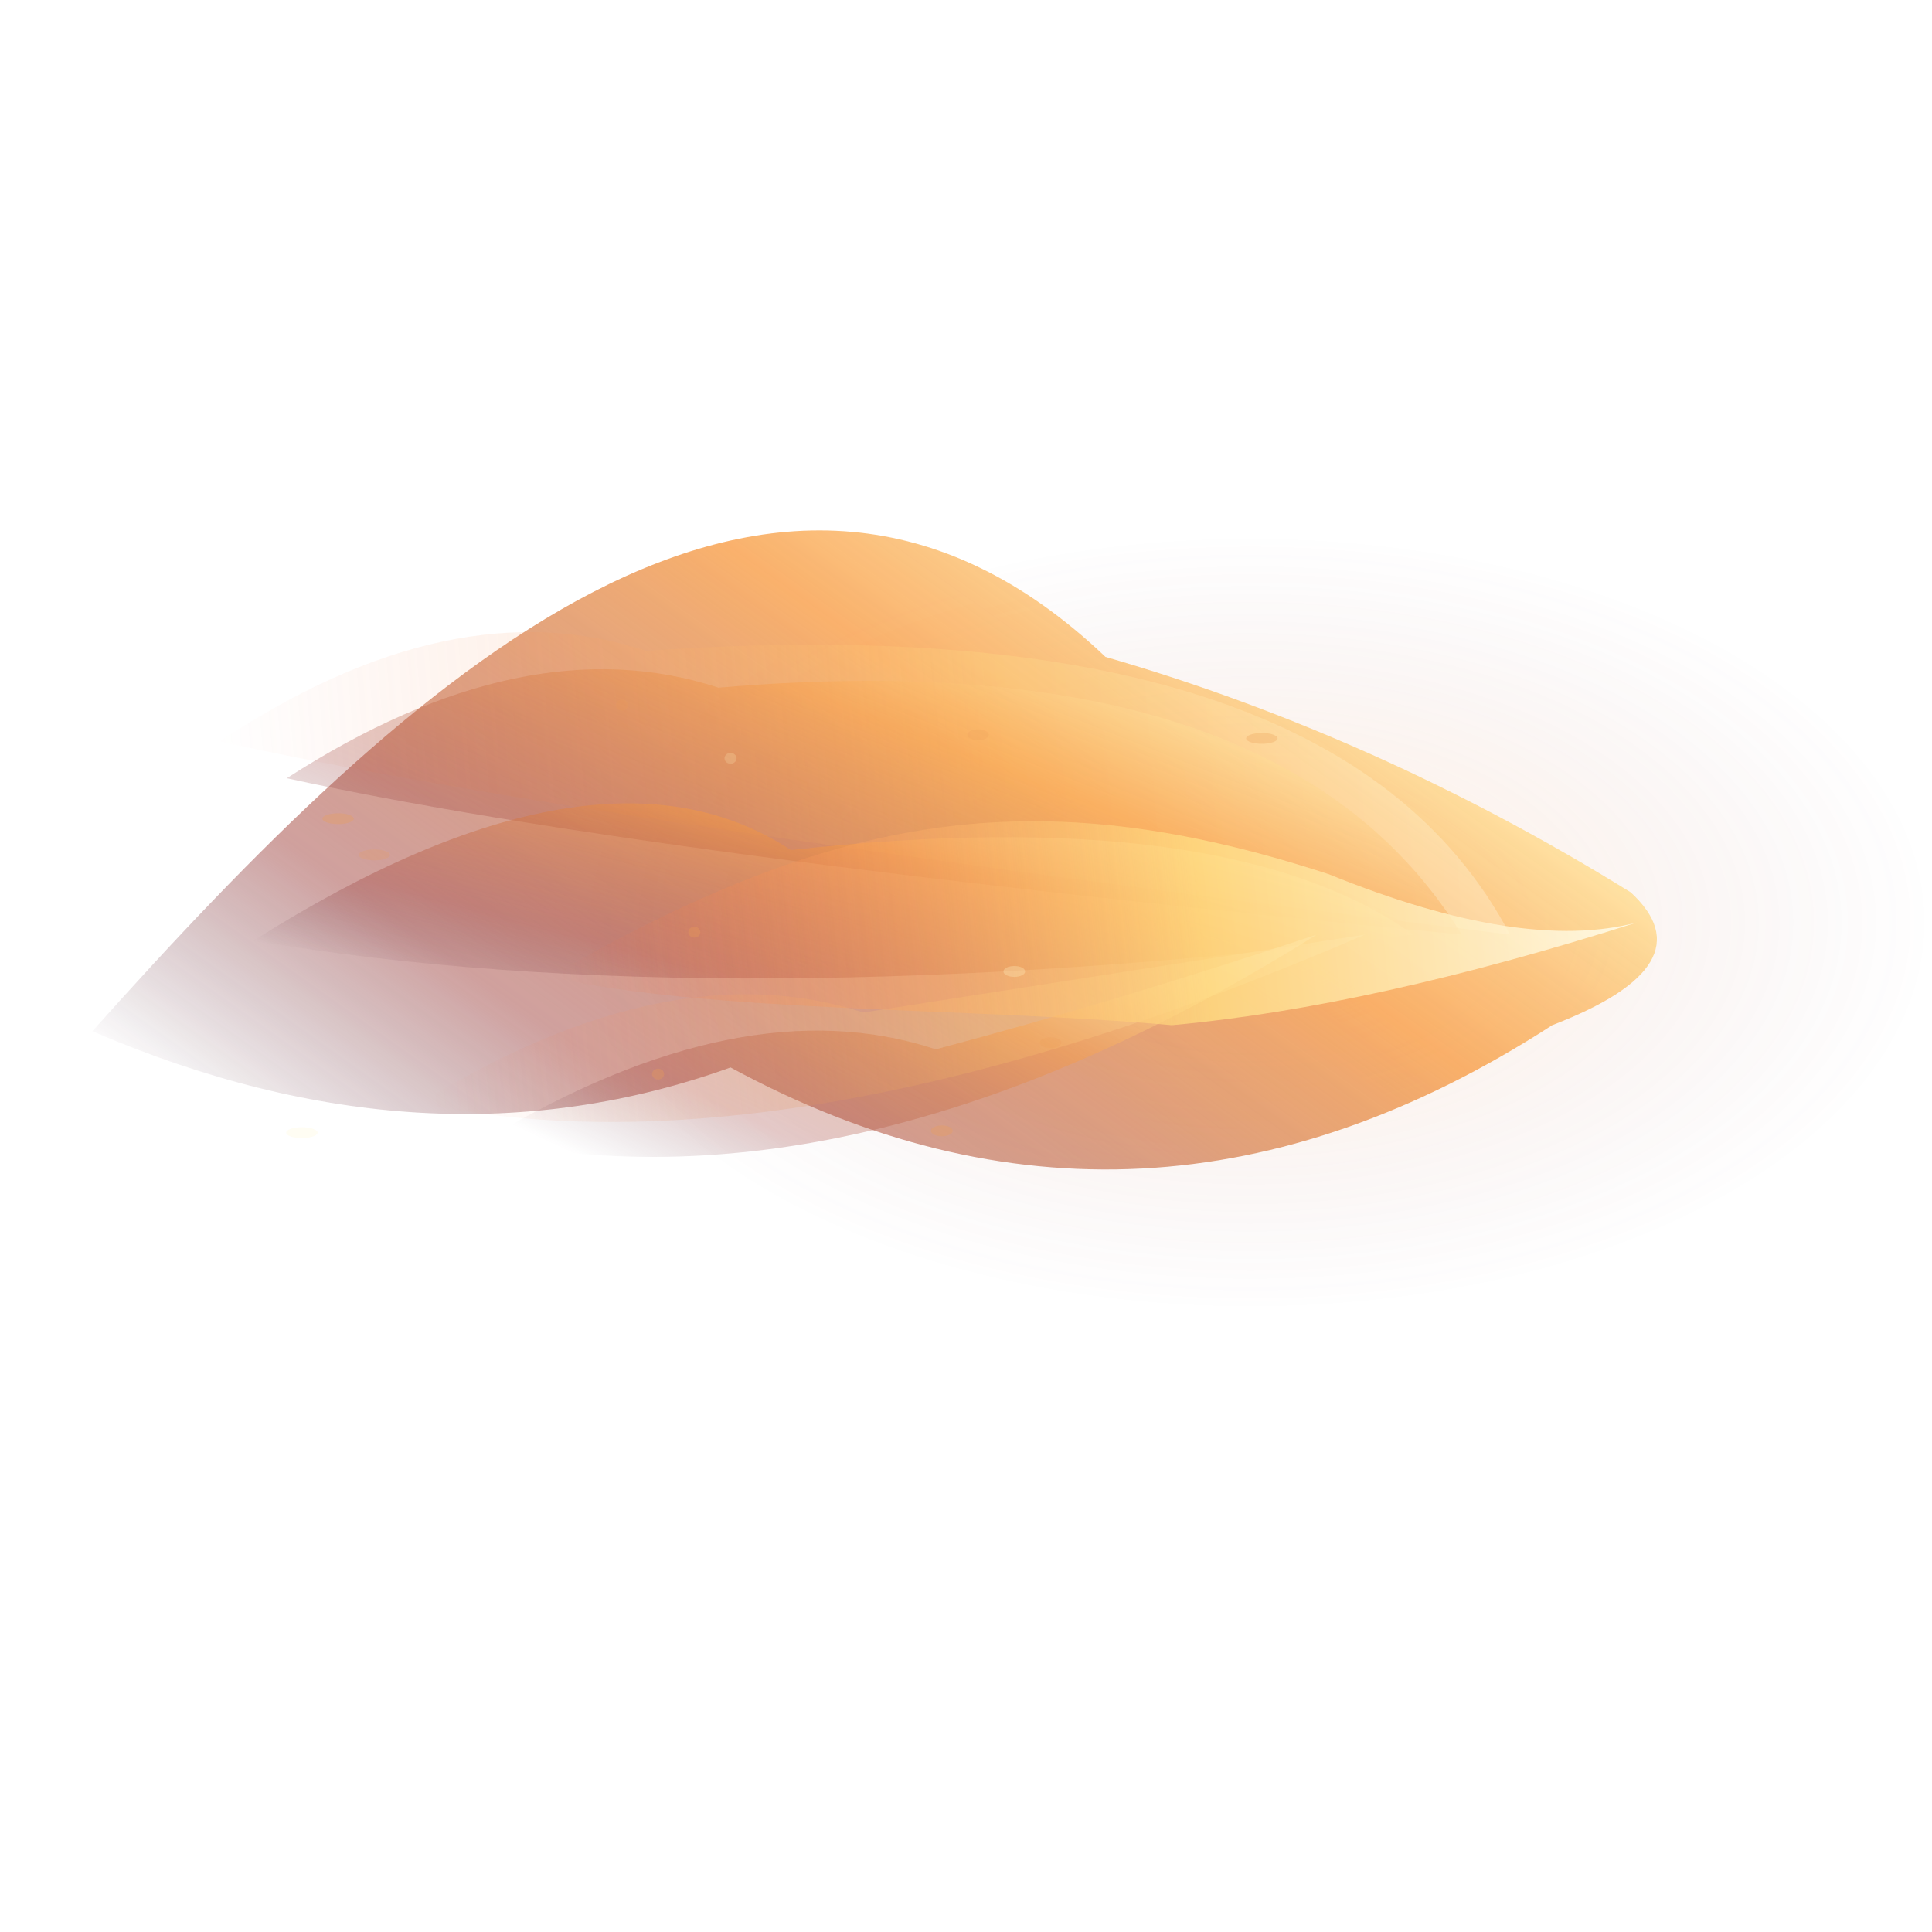
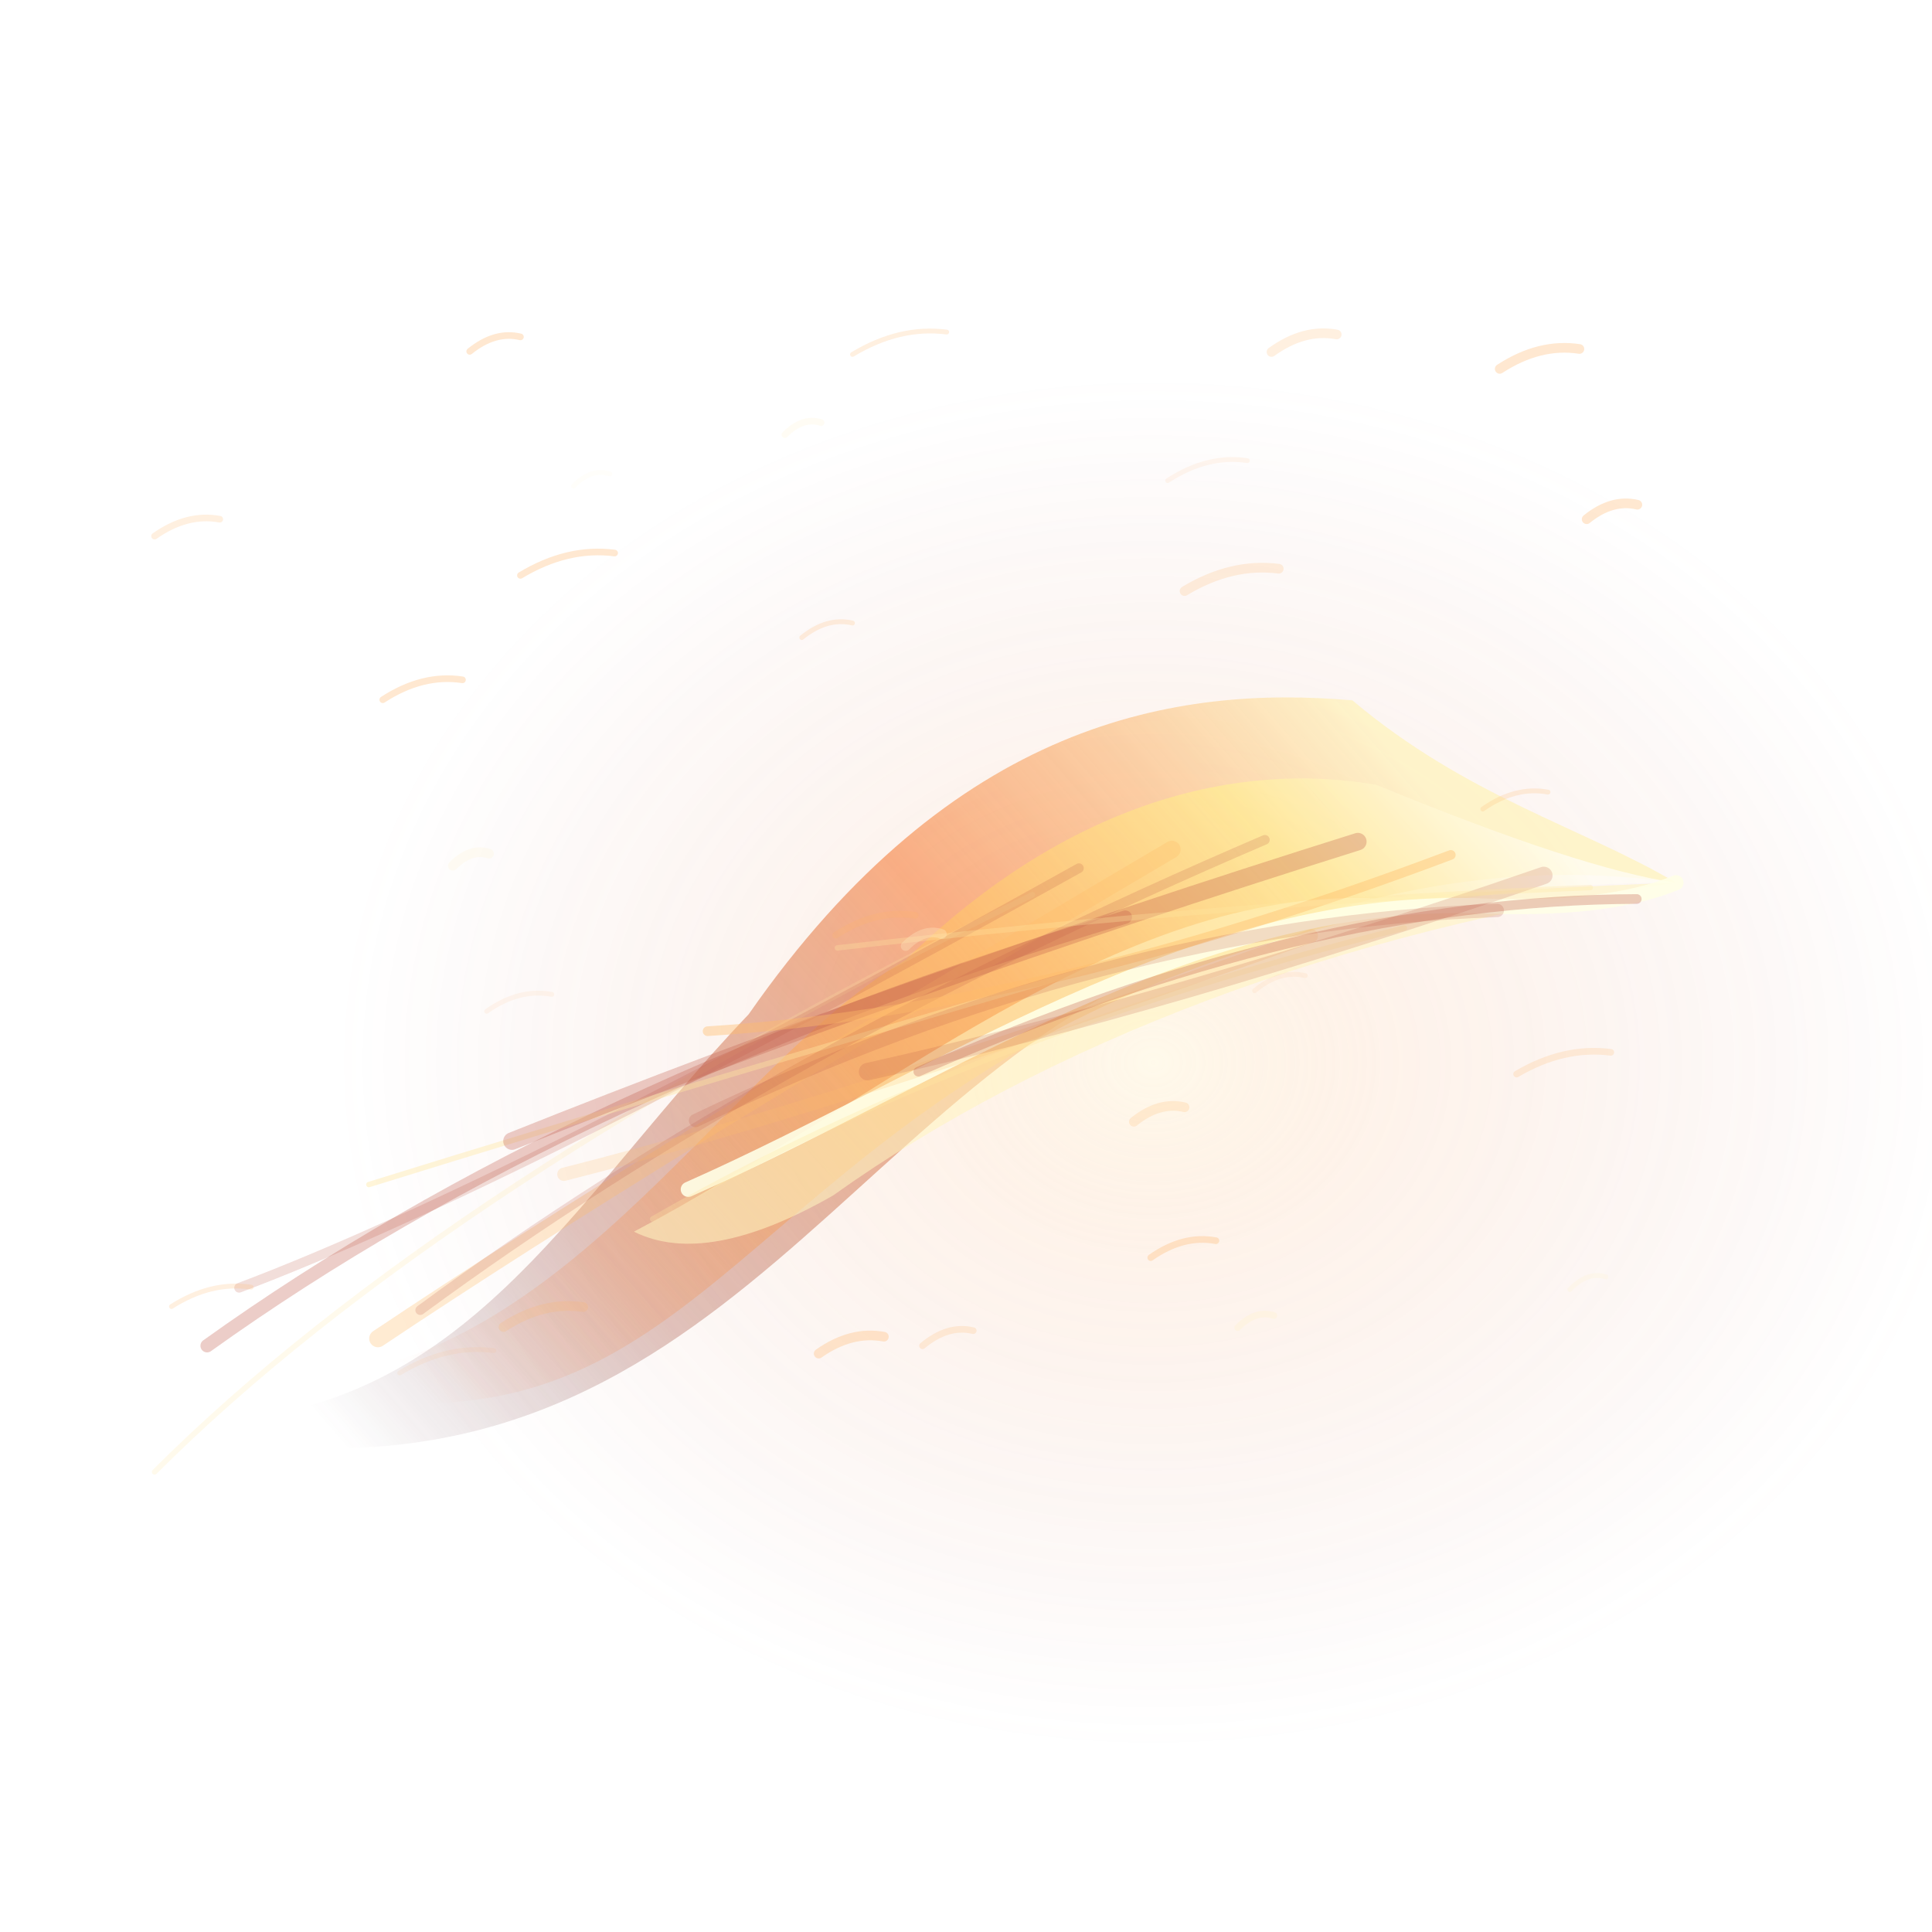
<svg xmlns="http://www.w3.org/2000/svg" width="320" height="320" viewBox="0 0 320 320">
  <defs>
-     <linearGradient id="fire" x1="0%" y1="80%" x2="100%" y2="23%">
-       <stop offset="0" stop-color="#451f35" stop-opacity="0" />
-       <stop offset=".23" stop-color="#9c3a35" stop-opacity=".53" />
-       <stop offset=".64" stop-color="#f89d46" stop-opacity=".88" />
-       <stop offset=".86" stop-color="#ffe5a1" />
-       <stop offset="1" stop-color="#fffbea" />
+     <linearGradient id="sm" x1="3%" y1="70%" x2="92%" y2="33%">
+       <stop offset="0" stop-color="#4b2539" stop-opacity="0" />
+       <stop offset=".26" stop-color="#a14a39" stop-opacity=".38" />
+       <stop offset=".64" stop-color="#f57c38" stop-opacity=".70" />
+       <stop offset="1" stop-color="#fff2bc" stop-opacity=".88" />
    </linearGradient>
-     <linearGradient id="hot" x1="0%" y1="40%" x2="100%" y2="38%">
-       <stop offset="0" stop-color="#f36b40" stop-opacity="0" />
-       <stop offset=".6" stop-color="#ffdb81" />
-       <stop offset="1" stop-color="#fffef1" />
+     <linearGradient id="hot" x1="0%" y1="70%" x2="100%" y2="30%">
+       <stop offset="0" stop-color="#ef6b36" stop-opacity="0" />
+       <stop offset=".45" stop-color="#ffae51" stop-opacity=".70" />
+       <stop offset=".82" stop-color="#ffeb96" />
+       <stop offset="1" stop-color="#fffdf4" />
    </linearGradient>
-     <radialGradient id="mist">
-       <stop offset="0" stop-color="#ffdd92" stop-opacity=".56" />
-       <stop offset=".28" stop-color="#ff9e50" stop-opacity=".28" />
-       <stop offset="1" stop-color="#7d3445" stop-opacity="0" />
+     <radialGradient id="halo">
+       <stop offset="0" stop-color="#ffe8a9" stop-opacity=".42" />
+       <stop offset=".28" stop-color="#f99c56" stop-opacity=".22" />
+       <stop offset="1" stop-color="#b95344" stop-opacity="0" />
    </radialGradient>
  </defs>
-   <ellipse cx="207.1" cy="152.8" rx="113" ry="65" fill="url(#mist)" opacity=".42" />
-   <path d="M15.3 170.8 C68.0 111.8 128.0 56.4 183.1 108.8 Q228.1 121.8 270.1 147.8 Q283.1 159.8 257.1 169.8 Q189.1 213.8 121.0 176.8 Q71.0 194.8 15.3 170.8 Z" fill="url(#fire)" opacity=".9" />
-   <path d="M36.4 122.8 Q75.0 97.2 107.0 107.8 Q221.1 99.8 250.1 154.8 Q95.0 135.8 36.4 122.8 Z" fill="url(#hot)" opacity="0.3" />
-   <path d="M47.5 128.9 Q87.0 103.4 119.0 113.9 Q212.1 105.9 242.1 154.8 Q107.0 141.9 47.5 128.9 Z" fill="url(#fire)" opacity="0.5" />
-   <path d="M42.0 155.8 Q99.0 119.8 131.0 140.8 Q203.1 132.8 234.1 154.8 Q119.0 168.8 42.0 155.8 Z" fill="url(#fire)" opacity="0.6" />
-   <path d="M69.6 182.7 Q111.0 157.3 143.0 167.7 Q194.1 159.7 226.1 154.8 Q131.0 195.7 69.6 182.7 Z" fill="url(#hot)" opacity="0.3" />
-   <path d="M80.4 188.8 Q123.0 163.2 155.0 173.8 Q185.1 165.8 218.1 154.8 Q143.0 201.8 80.4 188.8 Z" fill="url(#fire)" opacity="0.5" />
-   <path d="M91 161.8 C138 134.8 171.1 128.8 220.1 144.8 Q252.1 157.8 271.1 152.8 Q227.1 166.8 194.1 169.8 C160 166.8 118 167.8 91 161.8 Z" fill="url(#hot)" opacity=".83" />
-   <ellipse cx="121.0" cy="125.6" rx="1.0" ry=".9" fill="#fff3c2" opacity="0.2" />
-   <ellipse cx="174.0" cy="172.7" rx="1.8" ry=".9" fill="#ec9d54" opacity="0.2" />
-   <ellipse cx="62.0" cy="141.6" rx="2.6" ry=".9" fill="#ec9d54" opacity="0.2" />
-   <ellipse cx="115.0" cy="154.4" rx="1.0" ry=".9" fill="#ec9d54" opacity="0.3" />
-   <ellipse cx="168.0" cy="160.9" rx="1.8" ry=".9" fill="#fff3c2" opacity="0.3" />
-   <ellipse cx="56.0" cy="135.6" rx="2.6" ry=".9" fill="#ec9d54" opacity="0.3" />
-   <ellipse cx="109.0" cy="177.9" rx="1.0" ry=".9" fill="#ec9d54" opacity="0.3" />
-   <ellipse cx="162.0" cy="121.7" rx="1.8" ry=".9" fill="#ec9d54" opacity="0.2" />
-   <ellipse cx="50.0" cy="187.6" rx="2.6" ry=".9" fill="#fff3c2" opacity="0.2" />
-   <ellipse cx="103.0" cy="116.8" rx="1.0" ry=".9" fill="#ec9d54" opacity="0.2" />
-   <ellipse cx="156.0" cy="187.3" rx="1.8" ry=".9" fill="#ec9d54" opacity="0.3" />
-   <ellipse cx="209.0" cy="122.3" rx="2.6" ry=".9" fill="#ec9d54" opacity="0.3" />
+   <ellipse cx="191.0" cy="176.0" rx="134" ry="113" fill="url(#halo)" opacity=".56" />
+   <path d="M 19 234.8 C 74 241.3 91 202.6 124 168.0 C 158 119.2 195 113.5 224 116.0 C 243 132.0 262 137.0 277.6 146.2 C 244 141.4 217 151.0 193 160.0 C 135 185.0 113 260.0 19 234.8 Z" fill="url(#sm)" opacity=".83" />
+   <path d="M 44 228.6 C 92 230.0 119 177.2 150 159.0 C 177 132.7 205 126.0 228 130.0 Q 262 144.0 277.6 146.2 C 239 146.0 204 156.0 178 169.0 C 117 200.0 109 246.0 44 228.6 Z" fill="url(#hot)" opacity=".78" />
+   <path d="M 105 204.0 C 145 183.0 185 146.8 228 148.8 Q 256 147.0 277.6 146.2 C 222 154.0 173 173.0 138 198.0 Q 117 210.0 105 204.0 Z" fill="#fff4bf" opacity=".57" />
+   <path d="M 114 197.0 C 156 178.4 197 149.0 244 150.0 Q 266 151.0 277.6 146.2" fill="none" stroke="#ffffe7" stroke-width="2.5" stroke-linecap="round" opacity=".90" />
+   <path d="M 25.6 243.8 Q 73.0 196.4 171.0 148.2" fill="none" stroke="#ffe7a1" opacity="0.2" stroke-width="0.9" stroke-linecap="round" />
+   <path d="M 39.6 213.3 Q 84.0 196.6 178.7 143.8" fill="none" stroke="#be5847" opacity="0.2" stroke-width="1.6" stroke-linecap="round" />
+   <path d="M 34.3 222.9 Q 95.0 179.4 186.4 151.9" fill="none" stroke="#be5847" opacity="0.3" stroke-width="2.2" stroke-linecap="round" />
+   <path d="M 62.6 221.7 Q 106.0 192.6 194.1 140.7" fill="none" stroke="#ffbc68" opacity="0.3" stroke-width="2.9" stroke-linecap="round" />
+   <path d="M 61.1 196.2 Q 117.0 178.8 201.8 154.3" fill="none" stroke="#ffe7a1" opacity="0.4" stroke-width="0.9" stroke-linecap="round" />
+   <path d="M 69.6 217.0 Q 128.0 174.0 209.5 139.1" fill="none" stroke="#be5847" opacity="0.2" stroke-width="1.6" stroke-linecap="round" />
+   <path d="M 93.4 194.5 Q 139.0 183.0 217.2 155.0" fill="none" stroke="#ffbc68" opacity="0.2" stroke-width="2.2" stroke-linecap="round" />
+   <path d="M 84.8 189.0 Q 150.0 162.9 224.9 139.4" fill="none" stroke="#be5847" opacity="0.3" stroke-width="2.9" stroke-linecap="round" />
+   <path d="M 108.1 201.9 Q 161.0 171.5 232.6 153.7" fill="none" stroke="#ffe7a1" opacity="0.3" stroke-width="0.9" stroke-linecap="round" />
+   <path d="M 117.2 170.8 Q 172.0 167.3 240.3 141.6" fill="none" stroke="#ffbc68" opacity="0.4" stroke-width="1.6" stroke-linecap="round" />
+   <path d="M 115.2 185.6 Q 183.0 153.1 248.0 150.8" fill="none" stroke="#be5847" opacity="0.2" stroke-width="2.2" stroke-linecap="round" />
+   <path d="M 143.7 177.5 Q 194.0 166.3 255.7 145.0" fill="none" stroke="#be5847" opacity="0.2" stroke-width="2.9" stroke-linecap="round" />
+   <path d="M 138.7 157.0 Q 205.0 149.4 263.4 147.0" fill="none" stroke="#ffe7a1" opacity="0.3" stroke-width="0.9" stroke-linecap="round" />
+   <path d="M 152.1 177.5 Q 216.0 149.1 271.1 148.9" fill="none" stroke="#be5847" opacity="0.3" stroke-width="1.6" stroke-linecap="round" />
+   <path d="M 95.0 80.5 Q 98.0 77.5 101.0 78.5" fill="none" stroke="#fff1ca" opacity="0.1" stroke-width="0.8" stroke-linecap="round" />
+   <path d="M 152.8 222.9 Q 157.0 219.4 161.2 220.4" fill="none" stroke="#ffb264" opacity="0.2" stroke-width="1.1" stroke-linecap="round" />
+   <path d="M 210.6 58.3 Q 216.0 54.4 221.4 55.4" fill="none" stroke="#ffb264" opacity="0.2" stroke-width="1.6" stroke-linecap="round" />
+   <path d="M 28.4 216.4 Q 35.0 212.2 41.6 213.2" fill="none" stroke="#ffb264" opacity="0.2" stroke-width="0.8" stroke-linecap="round" />
+   <path d="M 86.2 95.3 Q 94.0 90.6 101.8 91.6" fill="none" stroke="#ffb264" opacity="0.3" stroke-width="1.1" stroke-linecap="round" />
+   <path d="M 150.0 156.7 Q 153.0 153.7 156.0 154.7" fill="none" stroke="#fff1ca" opacity="0.3" stroke-width="1.6" stroke-linecap="round" />
+   <path d="M 207.8 164.1 Q 212.0 160.6 216.2 161.6" fill="none" stroke="#ffb264" opacity="0.1" stroke-width="0.8" stroke-linecap="round" />
+   <path d="M 25.6 88.8 Q 31.0 85.0 36.4 86.0" fill="none" stroke="#ffb264" opacity="0.2" stroke-width="1.1" stroke-linecap="round" />
+   <path d="M 83.4 219.8 Q 90.0 215.5 96.6 216.5" fill="none" stroke="#ffb264" opacity="0.2" stroke-width="1.6" stroke-linecap="round" />
+   <path d="M 141.2 58.7 Q 149.0 54.0 156.8 55.0" fill="none" stroke="#ffb264" opacity="0.2" stroke-width="0.8" stroke-linecap="round" />
+   <path d="M 205.0 219.9 Q 208.0 216.9 211.0 217.9" fill="none" stroke="#fff1ca" opacity="0.3" stroke-width="1.1" stroke-linecap="round" />
+   <path d="M 262.8 86.0 Q 267.0 82.6 271.2 83.6" fill="none" stroke="#ffb264" opacity="0.3" stroke-width="1.6" stroke-linecap="round" />
+   <path d="M 80.6 167.5 Q 86.0 163.7 91.4 164.7" fill="none" stroke="#ffb264" opacity="0.1" stroke-width="0.8" stroke-linecap="round" />
+   <path d="M 138.4 154.9 Q 145.0 150.6 151.6 151.6" fill="none" stroke="#ffb264" opacity="0.2" stroke-width="1.1" stroke-linecap="round" />
+   <path d="M 196.2 97.9 Q 204.0 93.2 211.8 94.2" fill="none" stroke="#ffb264" opacity="0.2" stroke-width="1.6" stroke-linecap="round" />
+   <path d="M 260.0 213.6 Q 263.0 210.5 266.0 211.5" fill="none" stroke="#fff1ca" opacity="0.2" stroke-width="0.8" stroke-linecap="round" />
+   <path d="M 77.8 58.2 Q 82.0 54.8 86.2 55.8" fill="none" stroke="#ffb264" opacity="0.3" stroke-width="1.1" stroke-linecap="round" />
+   <path d="M 135.6 224.2 Q 141.0 220.4 146.4 221.4" fill="none" stroke="#ffb264" opacity="0.3" stroke-width="1.6" stroke-linecap="round" />
+   <path d="M 193.4 79.6 Q 200.0 75.3 206.6 76.3" fill="none" stroke="#ffb264" opacity="0.1" stroke-width="0.8" stroke-linecap="round" />
+   <path d="M 251.2 177.9 Q 259.0 173.3 266.8 174.3" fill="none" stroke="#ffb264" opacity="0.2" stroke-width="1.1" stroke-linecap="round" />
+   <path d="M 75.0 143.4 Q 78.0 140.4 81.0 141.4" fill="none" stroke="#fff1ca" opacity="0.2" stroke-width="1.6" stroke-linecap="round" />
+   <path d="M 132.8 105.6 Q 137.0 102.2 141.2 103.2" fill="none" stroke="#ffb264" opacity="0.2" stroke-width="0.8" stroke-linecap="round" />
+   <path d="M 190.6 208.3 Q 196.0 204.5 201.4 205.5" fill="none" stroke="#ffb264" opacity="0.3" stroke-width="1.1" stroke-linecap="round" />
+   <path d="M 248.4 61.1 Q 255.0 56.8 261.6 57.8" fill="none" stroke="#ffb264" opacity="0.3" stroke-width="1.6" stroke-linecap="round" />
+   <path d="M 66.2 227.4 Q 74.0 222.7 81.8 223.7" fill="none" stroke="#ffb264" opacity="0.1" stroke-width="0.8" stroke-linecap="round" />
+   <path d="M 130.0 72.0 Q 133.0 69.0 136.0 70.0" fill="none" stroke="#fff1ca" opacity="0.2" stroke-width="1.1" stroke-linecap="round" />
+   <path d="M 187.8 185.8 Q 192.0 182.4 196.2 183.4" fill="none" stroke="#ffb264" opacity="0.2" stroke-width="1.6" stroke-linecap="round" />
+   <path d="M 245.6 134.0 Q 251.0 130.2 256.4 131.2" fill="none" stroke="#ffb264" opacity="0.2" stroke-width="0.8" stroke-linecap="round" />
+   <path d="M 63.4 115.9 Q 70.0 111.6 76.6 112.6" fill="none" stroke="#ffb264" opacity="0.3" stroke-width="1.1" stroke-linecap="round" />
</svg>
